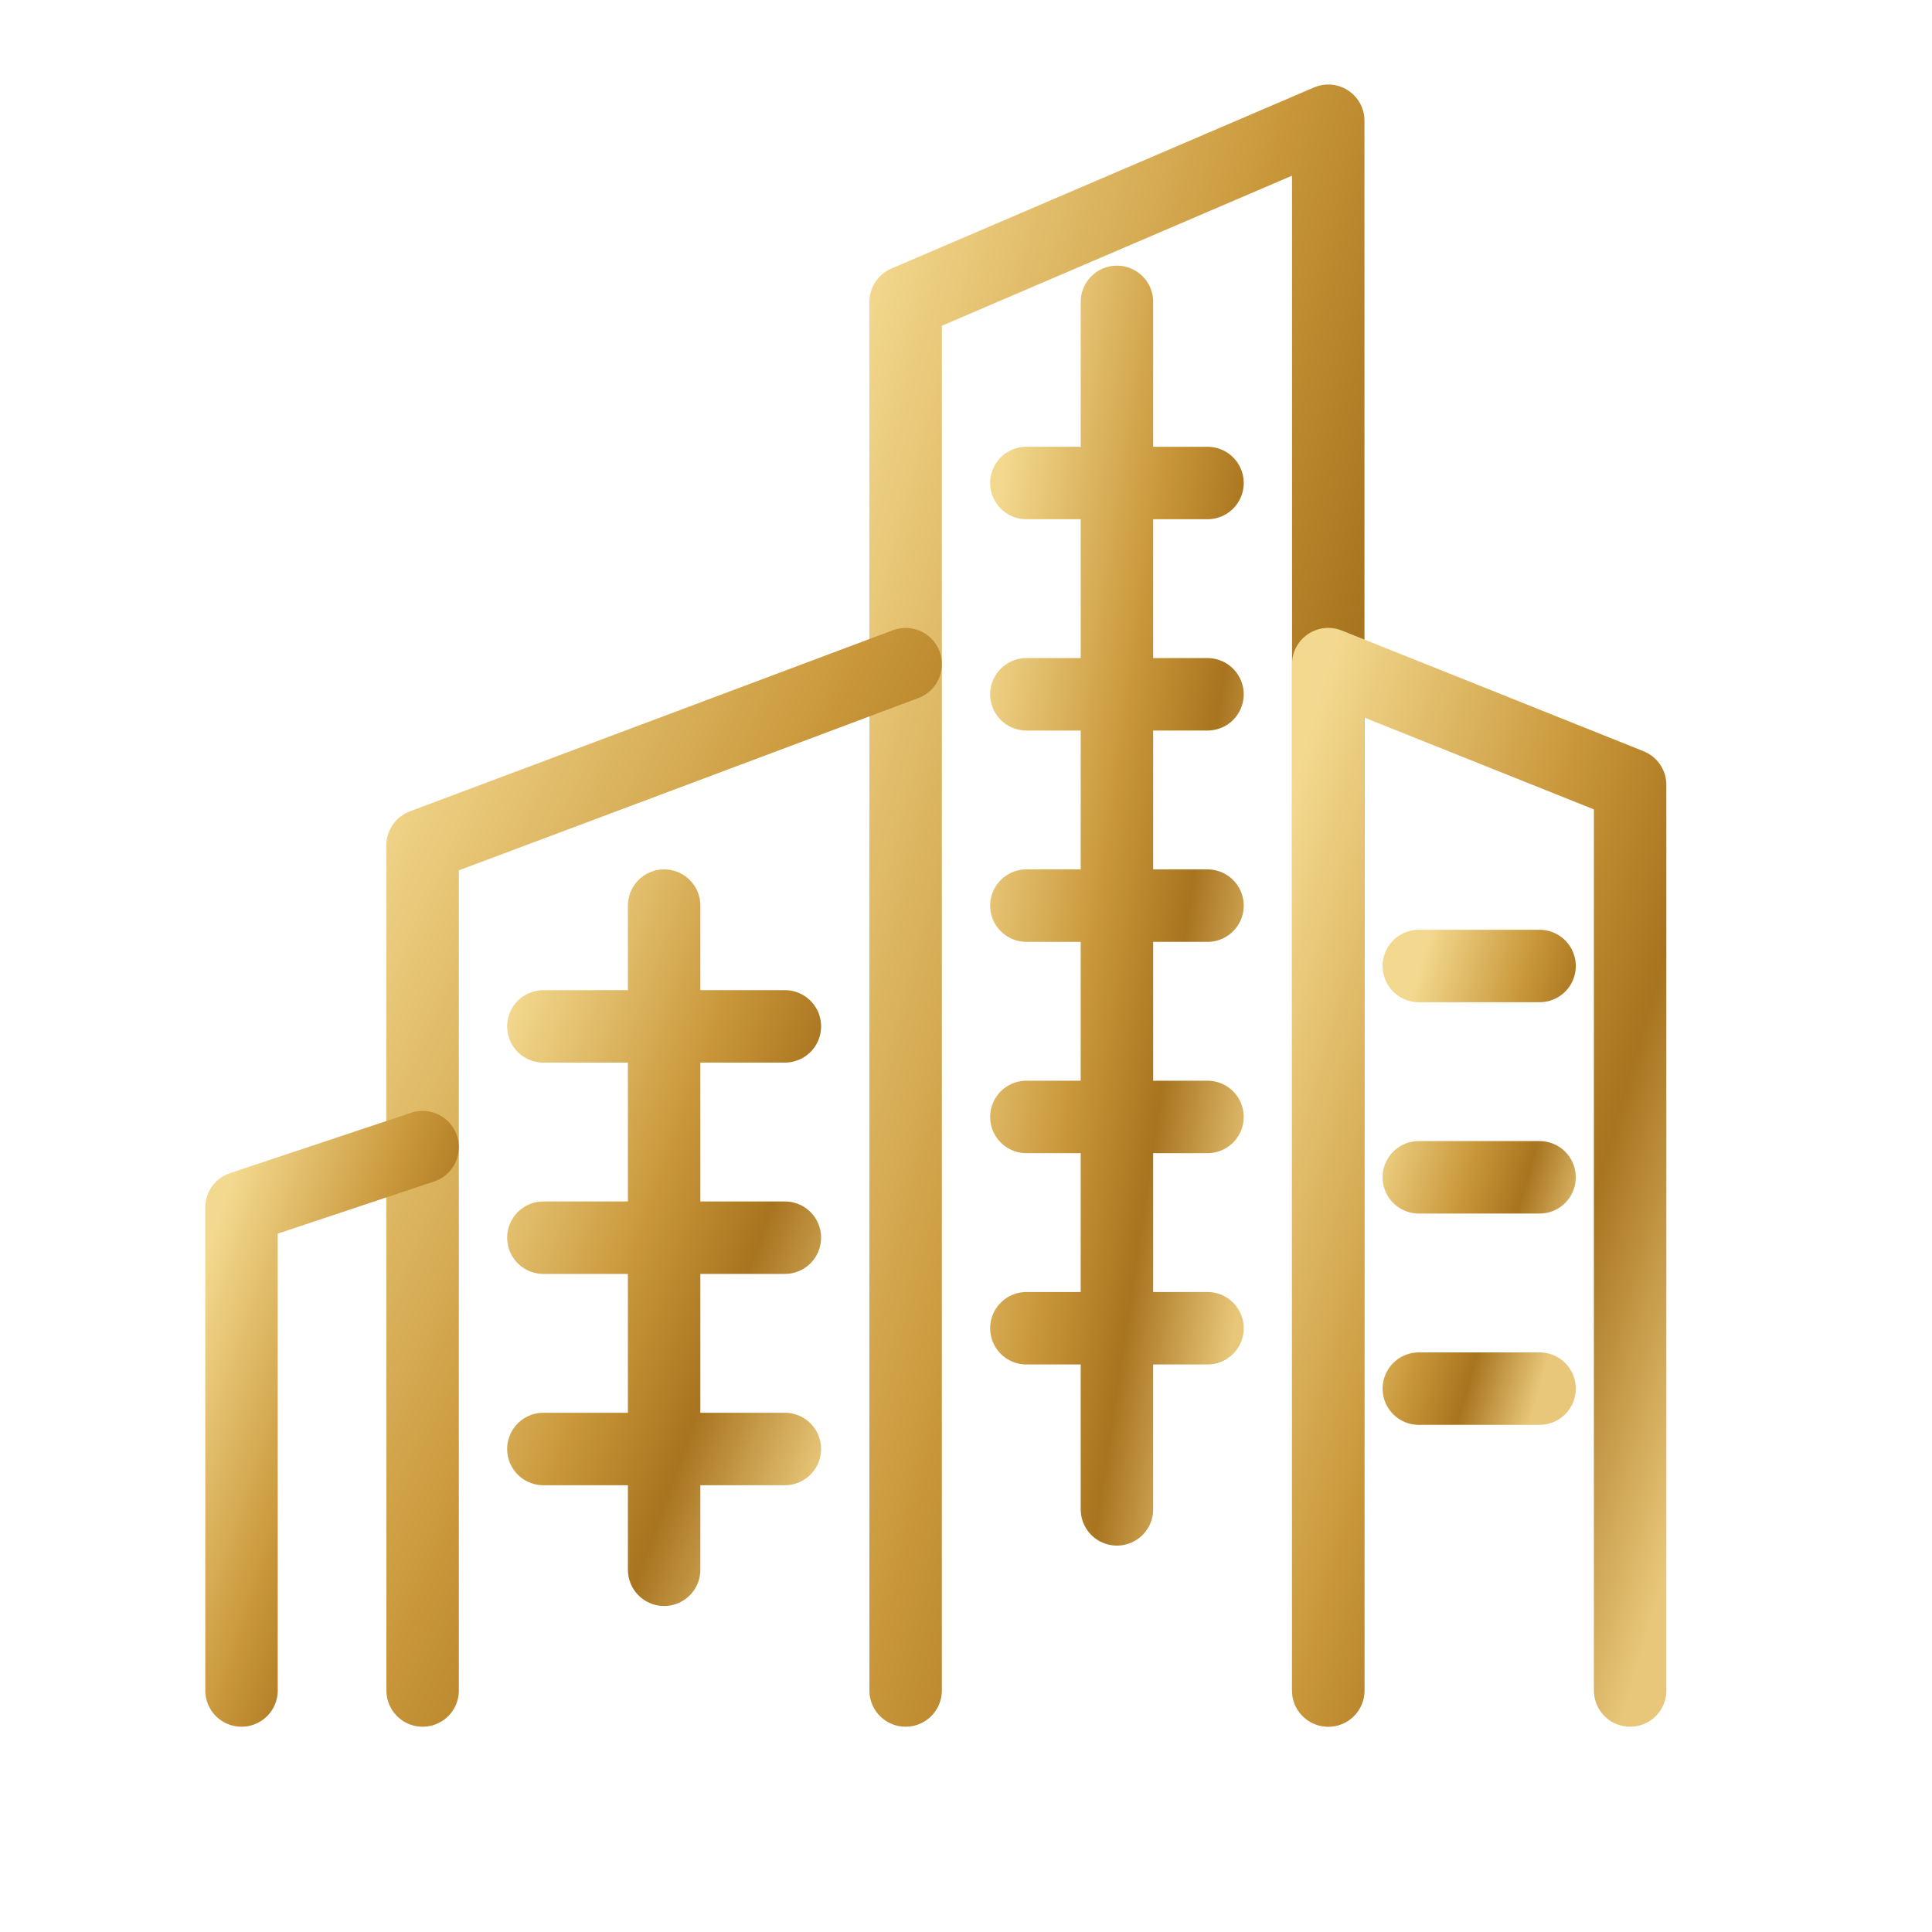
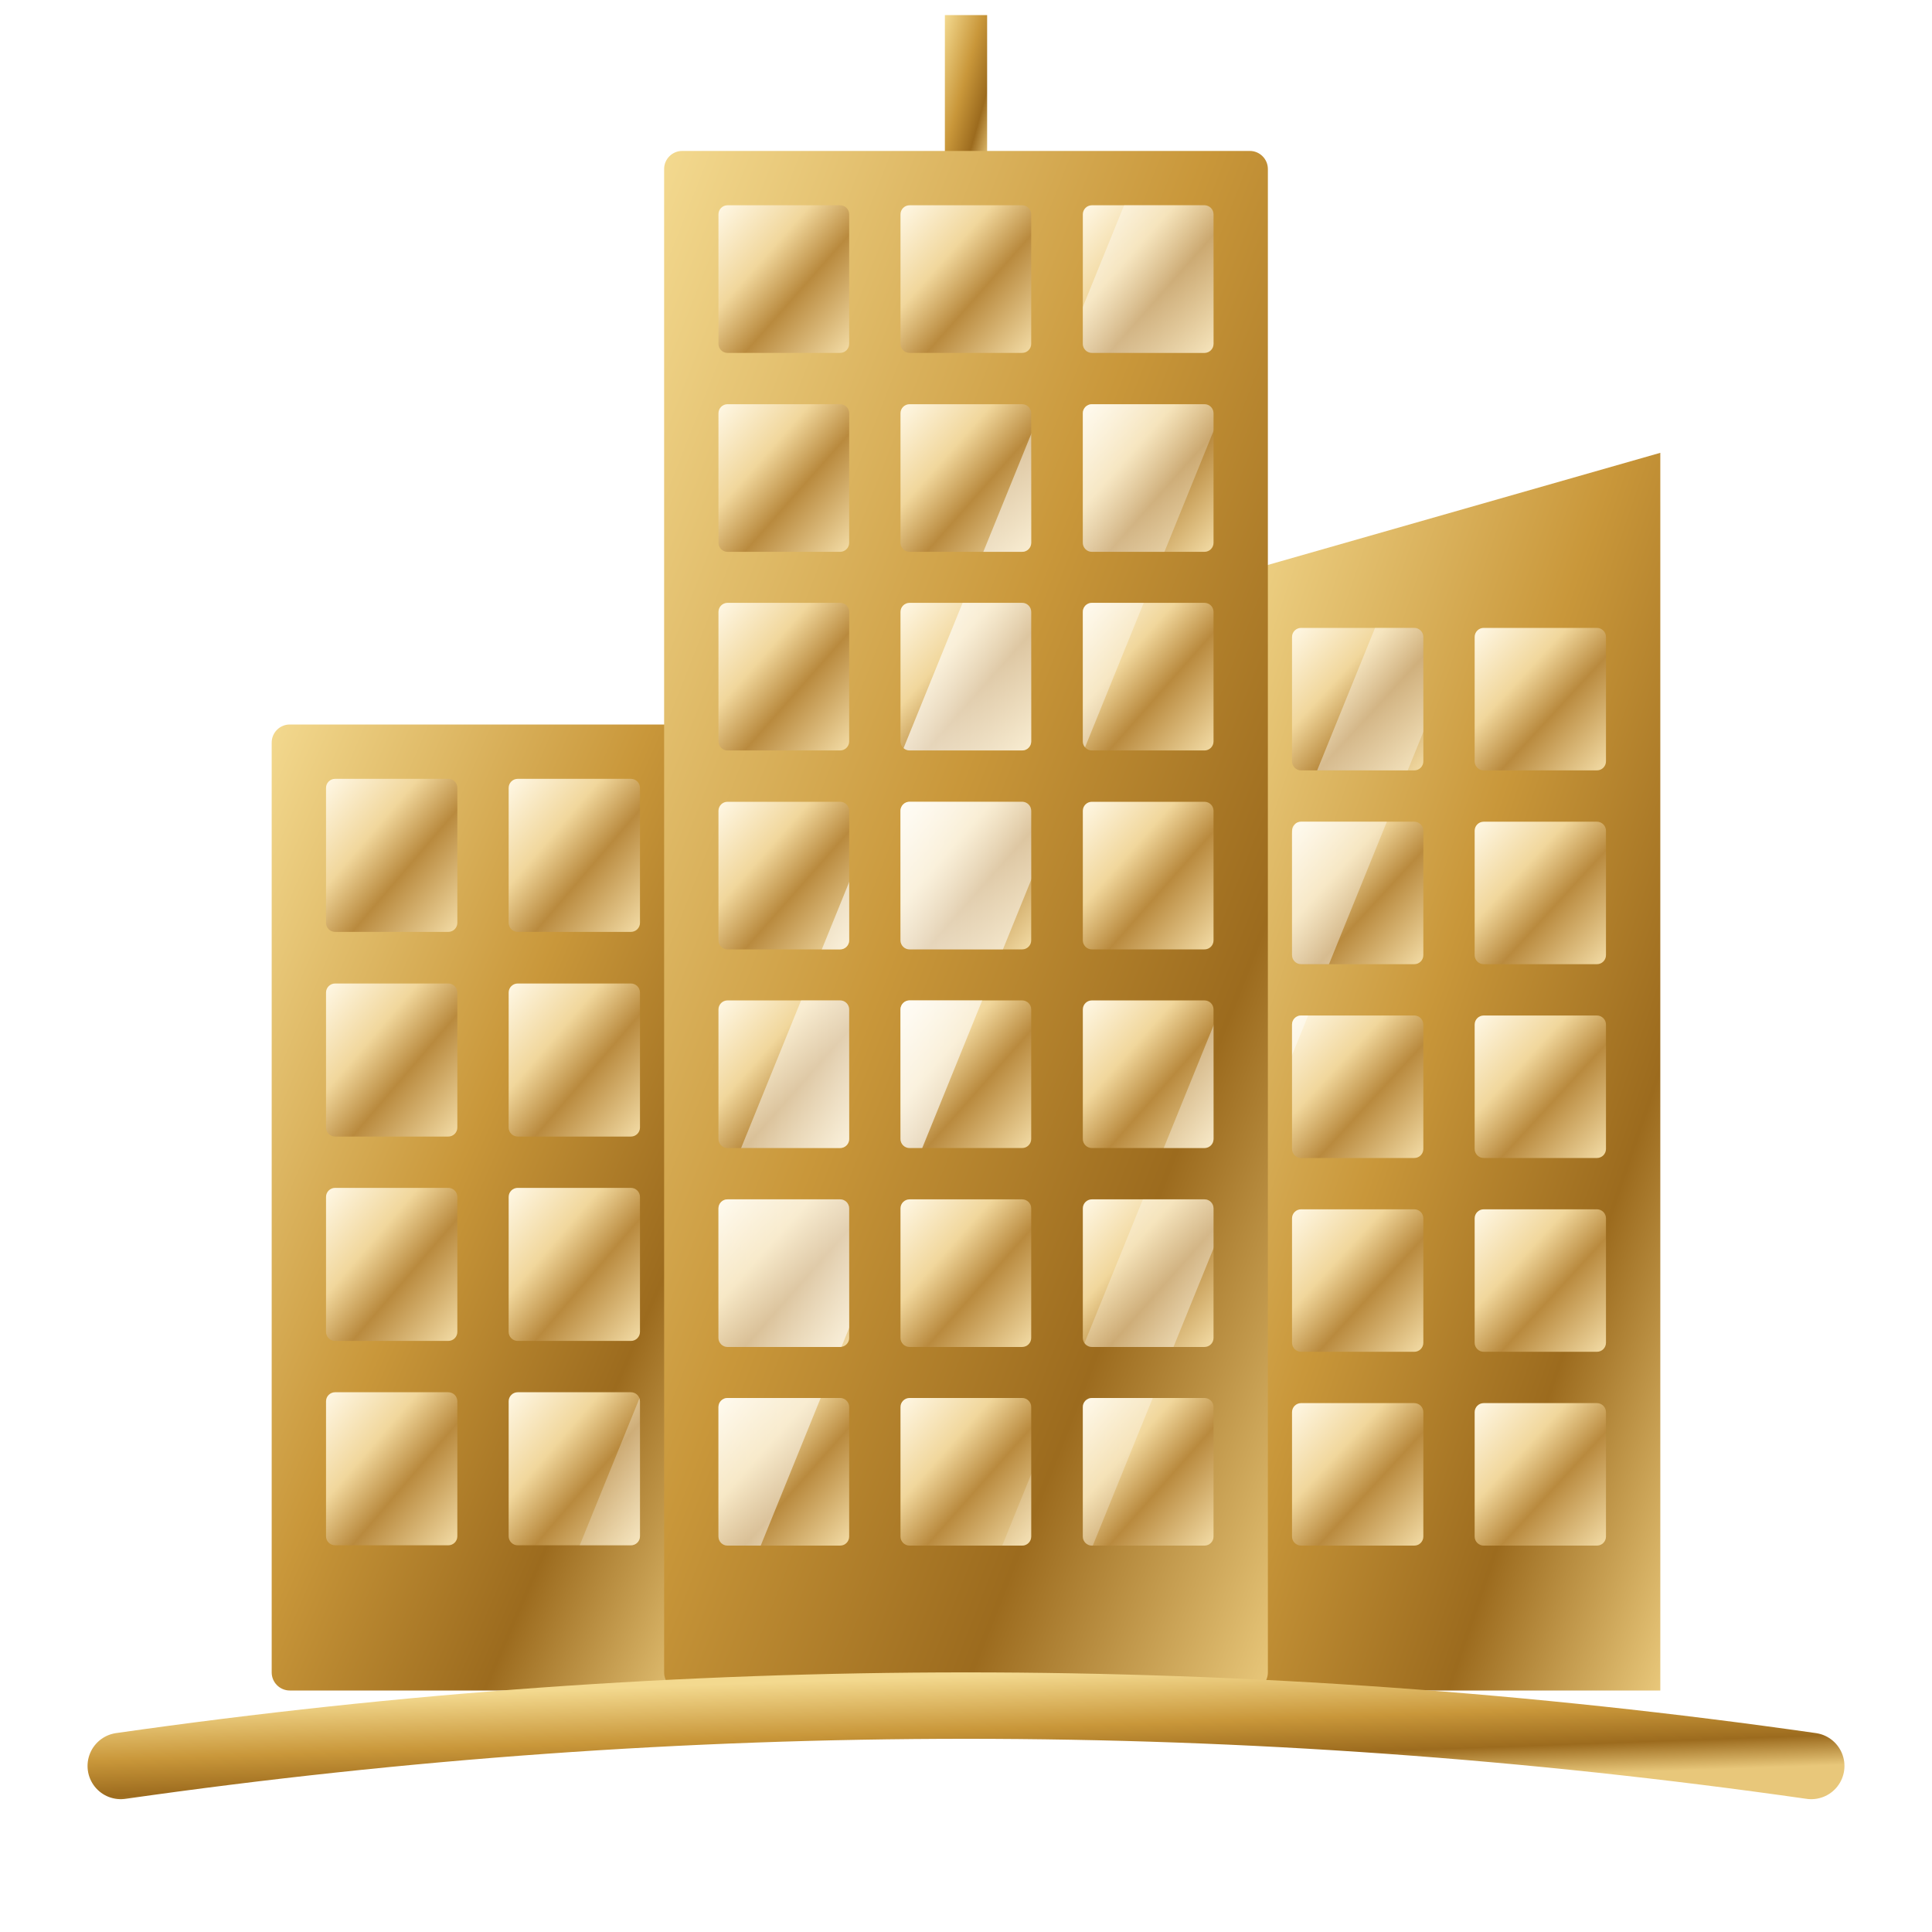
<svg xmlns="http://www.w3.org/2000/svg" viewBox="0 0 64 64">
  <defs>
-     <linearGradient id="g" x1="0" y1="0" x2="1" y2="1">
+     <linearGradient id="gold" x1="0" y1="0" x2="1" y2="1">
      <stop offset="0" stop-color="#f3d98f" />
      <stop offset=".45" stop-color="#c9973a" />
-       <stop offset=".7" stop-color="#a8741f" />
+       <stop offset=".75" stop-color="#9c6b1e" />
      <stop offset="1" stop-color="#e8c77a" />
    </linearGradient>
+     <linearGradient id="glass" x1="0" y1="0" x2="1" y2="1">
+       <stop offset="0" stop-color="#fff8e6" />
+       <stop offset=".35" stop-color="#f1d79c" />
+       <stop offset=".6" stop-color="#b98a3e" />
+       <stop offset="1" stop-color="#f3dca6" />
+     </linearGradient>
+     <linearGradient id="shine" x1="0" y1="0" x2="1" y2="0">
+       <stop offset="0" stop-color="#fff" stop-opacity="0" />
+       <stop offset=".5" stop-color="#fff" stop-opacity=".85" />
+       <stop offset="1" stop-color="#fff" stop-opacity="0" />
+     </linearGradient>
+     <clipPath id="panes">
+       <rect x="10.80" y="25.80" width="4.35" height="5.07" rx=".3" />
+       <rect x="16.85" y="25.80" width="4.35" height="5.07" rx=".3" />
+       <rect x="10.80" y="32.58" width="4.35" height="5.07" rx=".3" />
+       <rect x="16.85" y="32.58" width="4.35" height="5.07" rx=".3" />
+       <rect x="10.80" y="39.35" width="4.35" height="5.07" rx=".3" />
+       <rect x="16.85" y="39.35" width="4.35" height="5.07" rx=".3" />
+       <rect x="10.80" y="46.12" width="4.35" height="5.07" rx=".3" />
+       <rect x="16.85" y="46.12" width="4.35" height="5.07" rx=".3" />
+       <rect x="42.80" y="20.80" width="4.35" height="4.72" rx=".3" />
+       <rect x="48.85" y="20.80" width="4.35" height="4.72" rx=".3" />
+       <rect x="42.80" y="27.22" width="4.35" height="4.72" rx=".3" />
+       <rect x="48.85" y="27.22" width="4.35" height="4.72" rx=".3" />
+       <rect x="42.80" y="33.64" width="4.35" height="4.72" rx=".3" />
+       <rect x="48.85" y="33.64" width="4.35" height="4.72" rx=".3" />
+       <rect x="42.80" y="40.06" width="4.35" height="4.72" rx=".3" />
+       <rect x="48.85" y="40.06" width="4.35" height="4.72" rx=".3" />
+       <rect x="42.80" y="46.48" width="4.35" height="4.72" rx=".3" />
+       <rect x="48.85" y="46.48" width="4.35" height="4.72" rx=".3" />
+       <rect x="23.80" y="6.80" width="4.33" height="4.89" rx=".3" />
+       <rect x="29.83" y="6.80" width="4.33" height="4.89" rx=".3" />
+       <rect x="35.87" y="6.80" width="4.33" height="4.89" rx=".3" />
+       <rect x="23.80" y="13.39" width="4.33" height="4.89" rx=".3" />
+       <rect x="29.83" y="13.39" width="4.33" height="4.89" rx=".3" />
+       <rect x="35.87" y="13.39" width="4.33" height="4.89" rx=".3" />
+       <rect x="23.80" y="19.97" width="4.33" height="4.89" rx=".3" />
+       <rect x="29.83" y="19.97" width="4.33" height="4.89" rx=".3" />
+       <rect x="35.87" y="19.97" width="4.33" height="4.89" rx=".3" />
+       <rect x="23.80" y="26.56" width="4.33" height="4.89" rx=".3" />
+       <rect x="29.83" y="26.56" width="4.33" height="4.89" rx=".3" />
+       <rect x="35.87" y="26.56" width="4.33" height="4.89" rx=".3" />
+       <rect x="23.80" y="33.14" width="4.33" height="4.89" rx=".3" />
+       <rect x="29.83" y="33.14" width="4.33" height="4.89" rx=".3" />
+       <rect x="35.87" y="33.14" width="4.33" height="4.89" rx=".3" />
+       <rect x="23.80" y="39.73" width="4.33" height="4.89" rx=".3" />
+       <rect x="29.83" y="39.73" width="4.33" height="4.89" rx=".3" />
+       <rect x="35.87" y="39.73" width="4.33" height="4.89" rx=".3" />
+       <rect x="23.80" y="46.31" width="4.33" height="4.89" rx=".3" />
+       <rect x="29.83" y="46.31" width="4.33" height="4.89" rx=".3" />
+       <rect x="35.87" y="46.31" width="4.33" height="4.89" rx=".3" />
+     </clipPath>
  </defs>
-   <g fill="none" stroke="url(#g)" stroke-width="2.4" stroke-linejoin="round" stroke-linecap="round">
-     <path d="M30 56V10l14-6v52" />
-     <path d="M34 16h6M34 23h6M34 30h6M34 37h6M34 44h6M37 10v40" />
-     <path d="M44 56V22l10 4v30" />
-     <path d="M47 32h4M47 39h4M47 46h4" />
-     <path d="M14 56V28l16-6" />
-     <path d="M18 34h8M18 41h8M18 48h8M22 30v22" />
-     <path d="M8 56V40l6-2" />
-     <path d="M4 58h56" />
+   <rect x="31.3" y="0.5" width="1.4" height="5" fill="url(#gold)" />
+   <rect x="9" y="24" width="14" height="32" rx=".6" fill="url(#gold)" />
+   <path d="M41 19L55 15V56H41Z" fill="url(#gold)" />
+   <rect x="22" y="5" width="20" height="51" rx=".6" fill="url(#gold)" />
+   <g fill="url(#glass)">
+     <rect x="10.80" y="25.80" width="4.35" height="5.07" rx=".3" />
+     <rect x="16.85" y="25.80" width="4.35" height="5.07" rx=".3" />
+     <rect x="10.80" y="32.58" width="4.35" height="5.07" rx=".3" />
+     <rect x="16.85" y="32.58" width="4.35" height="5.07" rx=".3" />
+     <rect x="10.80" y="39.35" width="4.35" height="5.07" rx=".3" />
+     <rect x="16.85" y="39.35" width="4.35" height="5.07" rx=".3" />
+     <rect x="10.80" y="46.12" width="4.35" height="5.07" rx=".3" />
+     <rect x="16.85" y="46.12" width="4.35" height="5.07" rx=".3" />
+     <rect x="42.80" y="20.80" width="4.35" height="4.72" rx=".3" />
+     <rect x="48.85" y="20.80" width="4.35" height="4.72" rx=".3" />
+     <rect x="42.80" y="27.22" width="4.35" height="4.72" rx=".3" />
+     <rect x="48.85" y="27.22" width="4.35" height="4.72" rx=".3" />
+     <rect x="42.80" y="33.64" width="4.35" height="4.72" rx=".3" />
+     <rect x="48.85" y="33.64" width="4.35" height="4.72" rx=".3" />
+     <rect x="42.80" y="40.06" width="4.35" height="4.72" rx=".3" />
+     <rect x="48.85" y="40.06" width="4.35" height="4.72" rx=".3" />
+     <rect x="42.80" y="46.48" width="4.35" height="4.72" rx=".3" />
+     <rect x="48.85" y="46.48" width="4.35" height="4.72" rx=".3" />
+     <rect x="23.80" y="6.80" width="4.33" height="4.89" rx=".3" />
+     <rect x="29.83" y="6.80" width="4.33" height="4.89" rx=".3" />
+     <rect x="35.87" y="6.80" width="4.33" height="4.89" rx=".3" />
+     <rect x="23.80" y="13.39" width="4.33" height="4.89" rx=".3" />
+     <rect x="29.83" y="13.39" width="4.33" height="4.89" rx=".3" />
+     <rect x="35.87" y="13.39" width="4.33" height="4.89" rx=".3" />
+     <rect x="23.80" y="19.97" width="4.33" height="4.89" rx=".3" />
+     <rect x="29.83" y="19.97" width="4.33" height="4.89" rx=".3" />
+     <rect x="35.87" y="19.97" width="4.33" height="4.89" rx=".3" />
+     <rect x="23.80" y="26.56" width="4.33" height="4.89" rx=".3" />
+     <rect x="29.83" y="26.56" width="4.33" height="4.89" rx=".3" />
+     <rect x="35.87" y="26.56" width="4.33" height="4.89" rx=".3" />
+     <rect x="23.80" y="33.14" width="4.33" height="4.89" rx=".3" />
+     <rect x="29.83" y="33.14" width="4.33" height="4.89" rx=".3" />
+     <rect x="35.87" y="33.14" width="4.33" height="4.89" rx=".3" />
+     <rect x="23.80" y="39.73" width="4.33" height="4.89" rx=".3" />
+     <rect x="29.83" y="39.73" width="4.33" height="4.89" rx=".3" />
+     <rect x="35.87" y="39.73" width="4.33" height="4.89" rx=".3" />
+     <rect x="23.80" y="46.31" width="4.33" height="4.89" rx=".3" />
+     <rect x="29.83" y="46.31" width="4.33" height="4.89" rx=".3" />
+     <rect x="35.87" y="46.31" width="4.33" height="4.89" rx=".3" />
  </g>
+   <g clip-path="url(#panes)">
+     <path d="M14 64 L40 0 H46 L20 64Z" fill="url(#shine)" opacity=".8" />
+     <path d="M28 64 L54 0 H57 L31 64Z" fill="url(#shine)" opacity=".55" />
+   </g>
+   <path d="M4 58.5 Q32 54.5 60 58.5" fill="none" stroke="url(#gold)" stroke-width="2.2" stroke-linecap="round" />
</svg>
